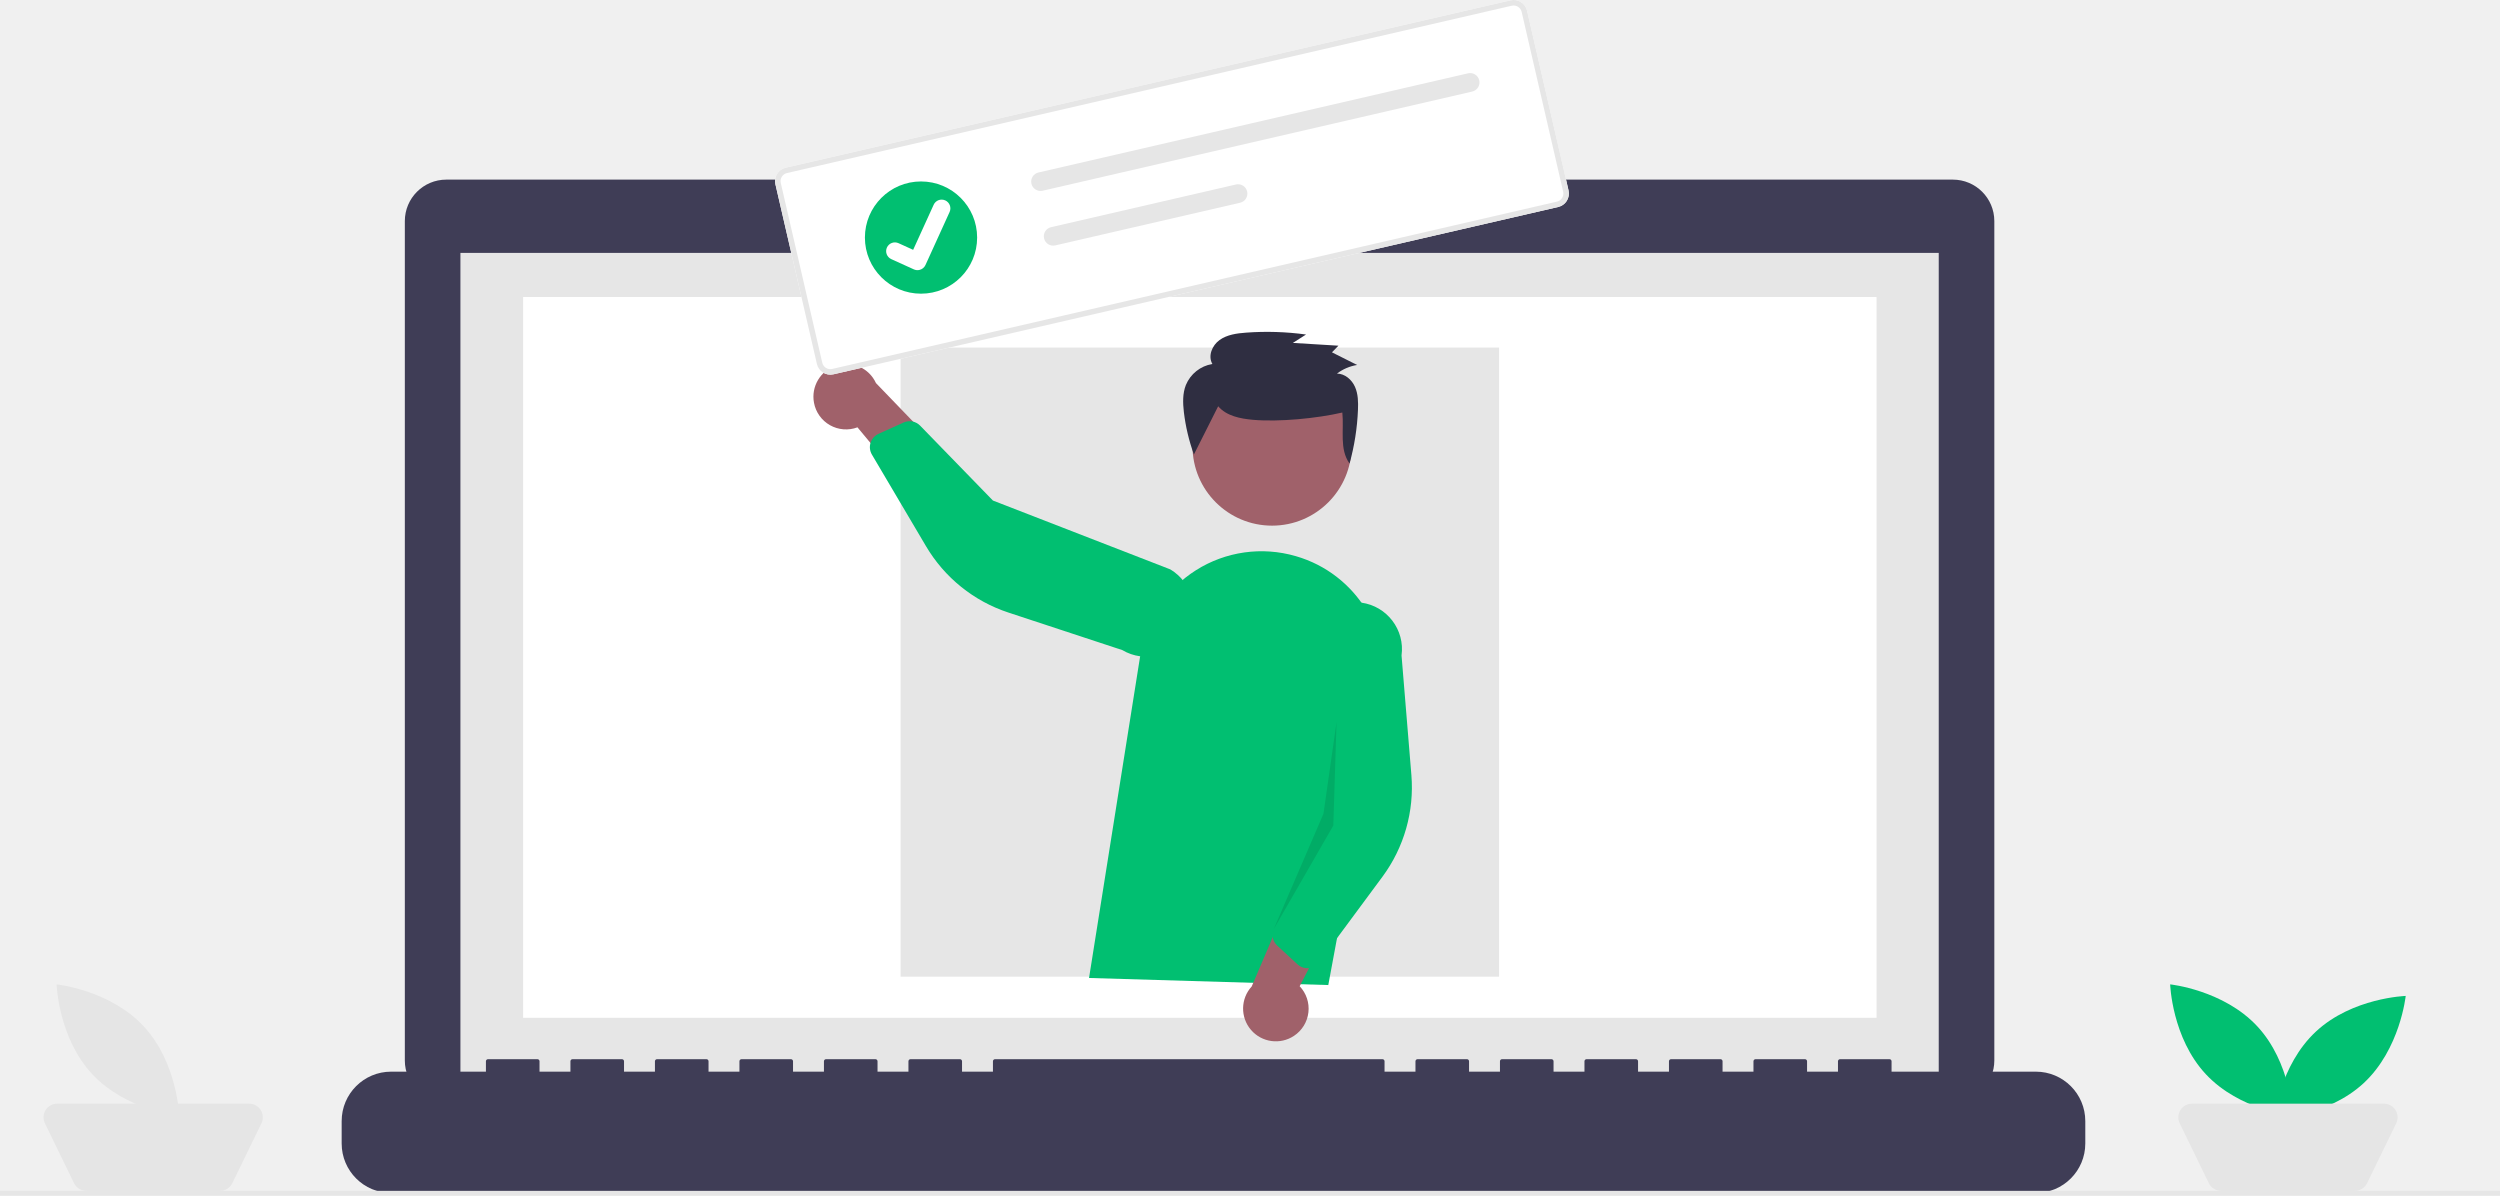
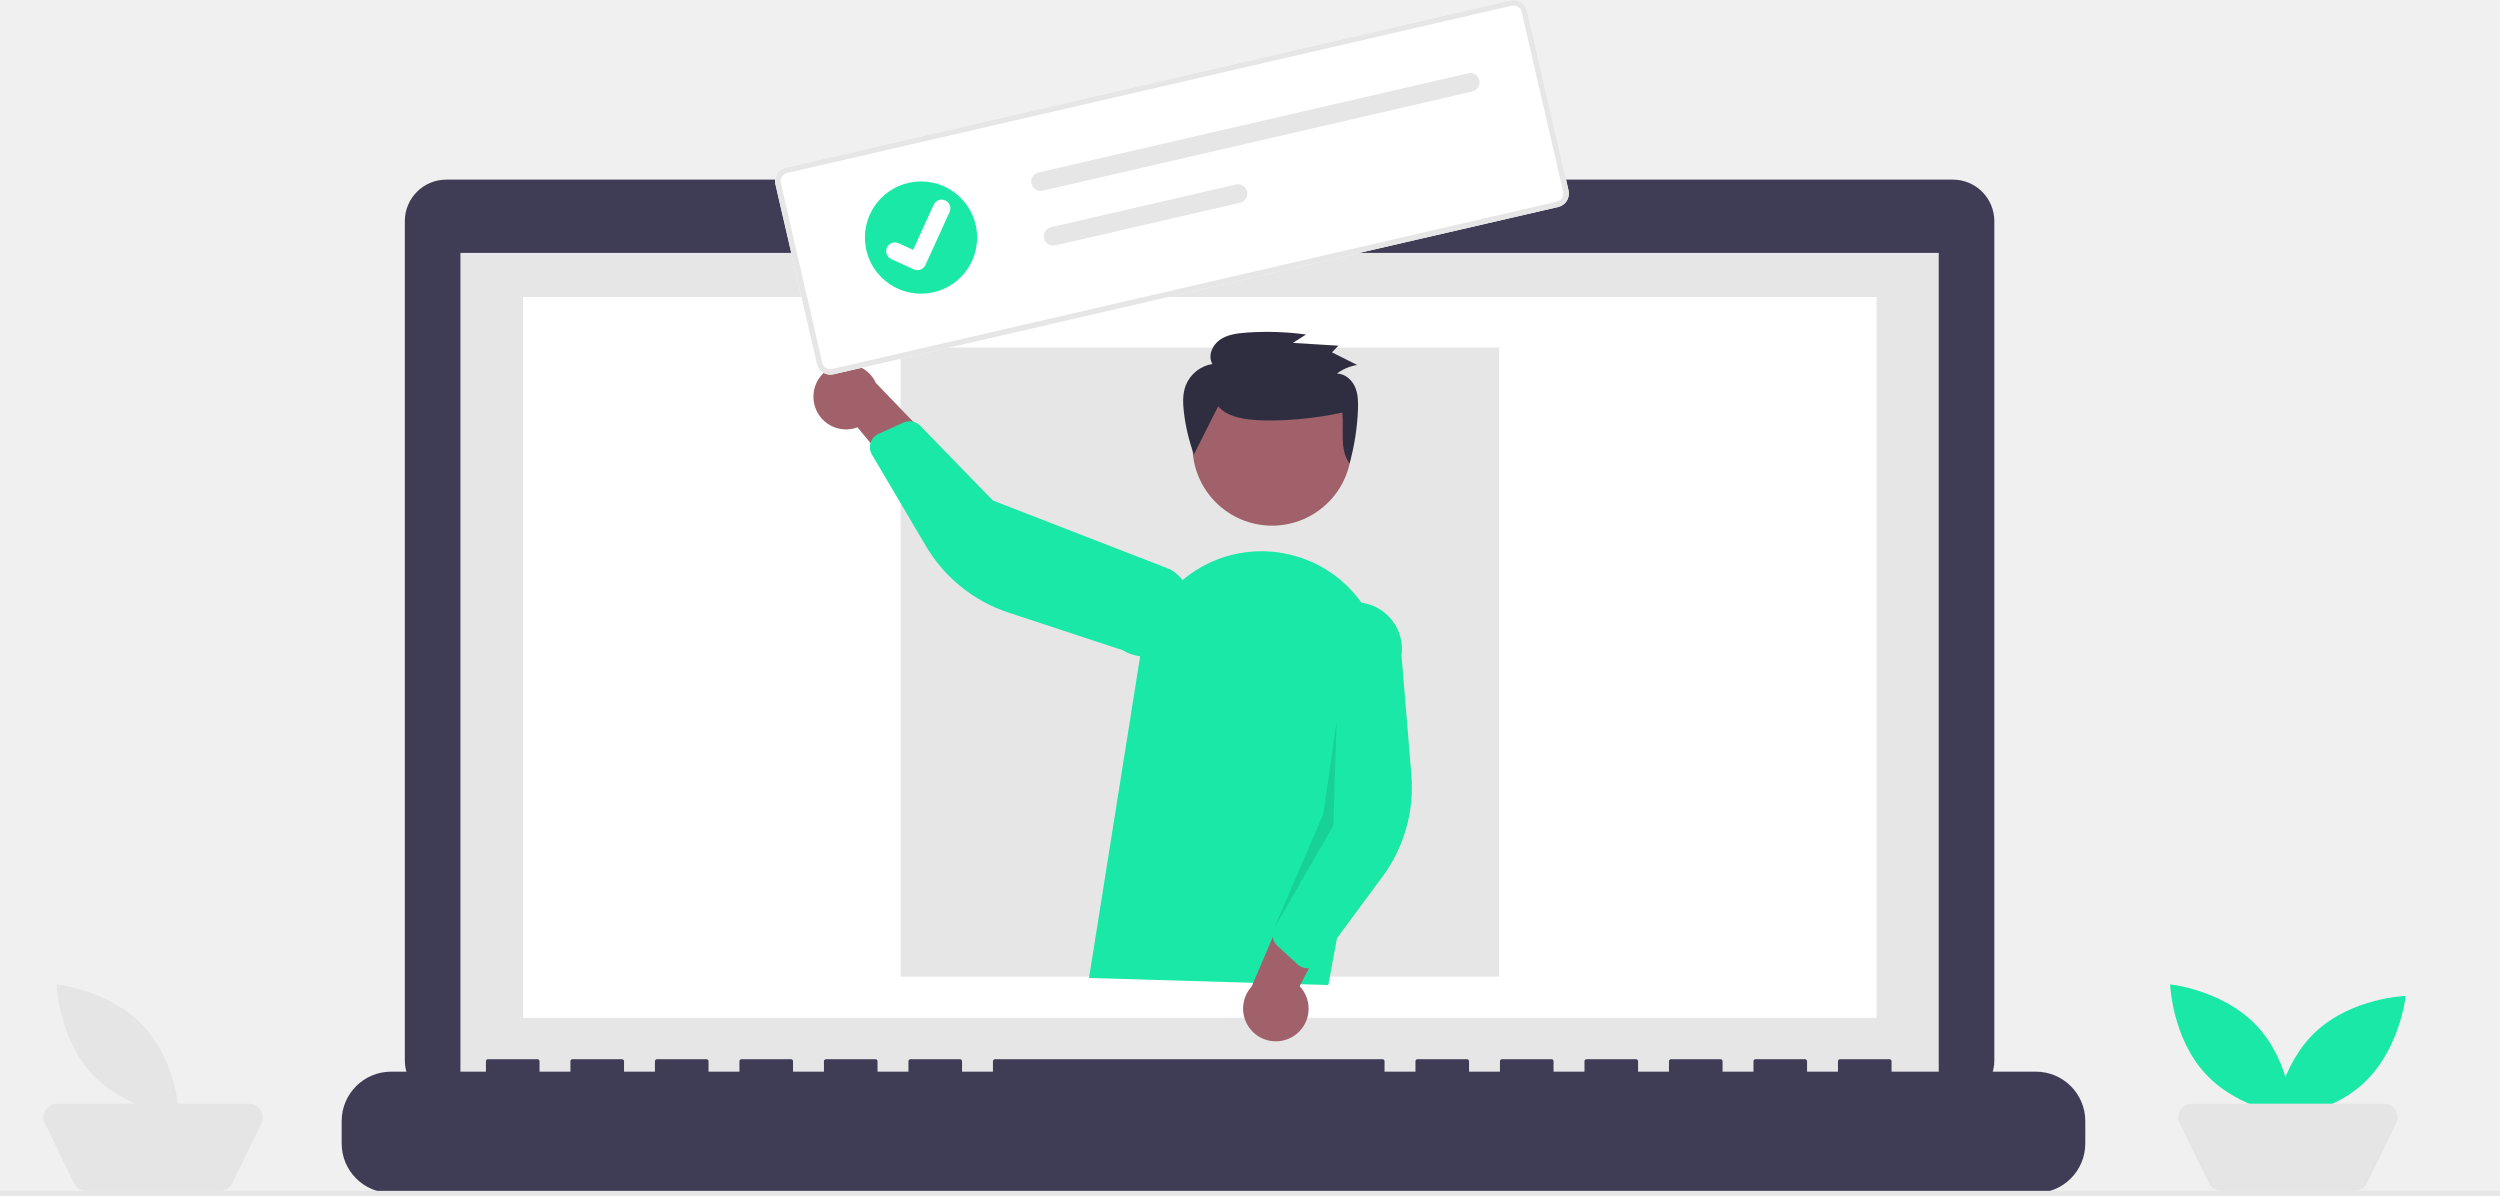
<svg xmlns="http://www.w3.org/2000/svg" id="a2e620a1-ac76-48f9-b1a7-7c9a2eef61f8" data-name="Layer 1" width="1061" height="507.397" viewBox="0 0 1061 507.397">
  <path id="f8c762bc-b7e7-4c8e-b73e-f411c620c2bd" data-name="Path 765" d="M898.293,272.533H638.123v-5.362H520.152v5.362H258.91a17.6,17.6,0,0,0-17.6,17.6h0v356.25a17.6,17.6,0,0,0,17.6,17.6H898.293a17.6,17.6,0,0,0,17.6-17.6v-356.252A17.6,17.6,0,0,0,898.293,272.533Z" transform="translate(-69.5 -196.3014)" fill="#3f3d56" />
  <rect id="febd0196-f53d-4e2b-8506-d3dc9ab4b723" data-name="Rectangle 125" x="195.406" y="107.332" width="627.391" height="353.913" fill="#e6e6e6" />
  <rect id="a687e43e-dc25-402c-aff7-aaf80cd82cec" data-name="Rectangle 130" x="222.013" y="126.048" width="574.391" height="305.913" fill="#fff" />
-   <circle id="fb392c0f-c18b-4dca-9f8d-a13ba02e8cd8" data-name="Ellipse 120" cx="508.565" cy="91.246" r="6.435" fill="#01bf71" />
+   <circle id="fb392c0f-c18b-4dca-9f8d-a13ba02e8cd8" data-name="Ellipse 120" cx="508.565" cy="91.246" r="6.435" fill="#19E8A6" />
  <path id="a3b325e1-b438-4eea-a78d-99975bd1014d" data-name="Path 766" d="M933.507,651.112H872.278v-4.412a.875.875,0,0,0-.875-.875H850.41a.875.875,0,0,0-.875.875h0v4.412h-13.12v-4.412a.875.875,0,0,0-.875-.875H814.547a.875.875,0,0,0-.875.875h0v4.412h-13.12v-4.412a.875.875,0,0,0-.875-.875H778.684a.875.875,0,0,0-.875.875h0v4.412h-13.12v-4.412a.875.875,0,0,0-.875-.875H742.822a.875.875,0,0,0-.875.875h0v4.412H728.826v-4.412a.875.875,0,0,0-.875-.875H706.959a.875.875,0,0,0-.875.875h0v4.412H692.963v-4.412a.875.875,0,0,0-.875-.875H671.1a.875.875,0,0,0-.875.875h0v4.412H657.1v-4.412a.875.875,0,0,0-.875-.875H491.781a.875.875,0,0,0-.875.875h0v4.412h-13.12v-4.412a.875.875,0,0,0-.875-.875H455.918a.875.875,0,0,0-.875.875h0v4.412h-13.12v-4.412a.875.875,0,0,0-.875-.875H420.056a.875.875,0,0,0-.875.875h0v4.412H406.06v-4.412a.875.875,0,0,0-.875-.875H384.193a.875.875,0,0,0-.875.875h0v4.412H370.2v-4.412a.875.875,0,0,0-.875-.875H348.33a.875.875,0,0,0-.875.875h0v4.412h-13.12v-4.412a.875.875,0,0,0-.875-.875H312.467a.875.875,0,0,0-.875.875h0v4.412h-13.12v-4.412a.875.875,0,0,0-.875-.875H276.6a.875.875,0,0,0-.875.875h0v4.412H235.493a20.993,20.993,0,0,0-20.993,20.993v9.492a20.993,20.993,0,0,0,20.993,20.993H933.507a20.993,20.993,0,0,0,20.993-20.992v-9.492a20.993,20.993,0,0,0-20.993-20.993Z" transform="translate(-69.5 -196.3014)" fill="#3f3d56" />
  <rect id="e8772b6c-5a9b-4fa1-81c9-662ac65893c6" data-name="Rectangle 126" x="382.209" y="147.504" width="254" height="267" fill="#e6e6e6" />
  <rect id="a87049f2-d9c9-408d-98dd-ac42069ee321" data-name="Rectangle 128" y="505.397" width="1061" height="2" fill="#e6e6e6" />
-   <path id="b307d008-1640-4a06-af2e-4466e39d32c3" data-name="Path 776" d="M1027.457,631.834c14.376,15.426,15.119,38.1,15.119,38.1s-22.565-2.338-36.941-17.764-15.119-38.1-15.119-38.1S1013.081,616.408,1027.457,631.834Z" transform="translate(-69.5 -196.3014)" fill="#01bf71" />
-   <path id="e6bb151c-e5ac-48bf-b05a-35e8b71544cc" data-name="Path 777" d="M1072.714,655.913c-15.426,14.376-38.1,15.119-38.1,15.119s2.338-22.565,17.764-36.941,38.1-15.119,38.1-15.119S1088.141,641.537,1072.714,655.913Z" transform="translate(-69.5 -196.3014)" fill="#01bf71" />
+   <path id="b307d008-1640-4a06-af2e-4466e39d32c3" data-name="Path 776" d="M1027.457,631.834c14.376,15.426,15.119,38.1,15.119,38.1s-22.565-2.338-36.941-17.764-15.119-38.1-15.119-38.1S1013.081,616.408,1027.457,631.834Z" transform="translate(-69.5 -196.3014)" fill="#19E8A6" />
+   <path id="e6bb151c-e5ac-48bf-b05a-35e8b71544cc" data-name="Path 777" d="M1072.714,655.913c-15.426,14.376-38.1,15.119-38.1,15.119s2.338-22.565,17.764-36.941,38.1-15.119,38.1-15.119S1088.141,641.537,1072.714,655.913Z" transform="translate(-69.5 -196.3014)" fill="#19E8A6" />
  <path id="e2659c84-c871-46e0-a841-faed920e56d0" data-name="Path 778" d="M1068.88,701.698h-56.739a5.8,5.8,0,0,1-5.219-3.265l-12.353-25.393a5.8,5.8,0,0,1,5.219-8.342h81.446a5.8,5.8,0,0,1,5.219,8.342l-12.353,25.394a5.8,5.8,0,0,1-5.219,3.265Z" transform="translate(-69.5 -196.3014)" fill="#e5e5e5" />
  <path id="b4ca1fea-0850-4eee-815e-097d11075e0d" data-name="Path 779" d="M130.457,631.834c14.376,15.426,15.119,38.1,15.119,38.1s-22.565-2.338-36.941-17.764-15.119-38.1-15.119-38.1S116.081,616.408,130.457,631.834Z" transform="translate(-69.5 -196.3014)" fill="#e5e5e5" />
  <path id="f6595469-42b3-4592-aaf8-acdcc6d1b7a1" data-name="Path 780" d="M162.88,701.698H106.141a5.8,5.8,0,0,1-5.219-3.265l-12.353-25.393a5.8,5.8,0,0,1,5.219-8.342h81.446a5.8,5.8,0,0,1,5.219,8.342L168.1,698.434a5.8,5.8,0,0,1-5.219,3.265Z" transform="translate(-69.5 -196.3014)" fill="#e5e5e5" />
  <circle id="b9fa2d1d-eaff-4f39-9574-6fdb852a47dd" data-name="Ellipse 127" cx="539.856" cy="189.33" r="33.757" fill="#a0616a" />
-   <path id="a3ede095-a03b-477f-a348-b0bb518c525f" data-name="Path 803" d="M531.686,611.356l21.8-137.237a52.032,52.032,0,0,1,65.979-41.781h0a51.875,51.875,0,0,1,36.561,59.46l-22.8,122.559Z" transform="translate(-69.5 -196.3014)" fill="#01bf71" />
+   <path id="a3ede095-a03b-477f-a348-b0bb518c525f" data-name="Path 803" d="M531.686,611.356l21.8-137.237a52.032,52.032,0,0,1,65.979-41.781h0a51.875,51.875,0,0,1,36.561,59.46l-22.8,122.559Z" transform="translate(-69.5 -196.3014)" fill="#19E8A6" />
  <path id="a14f3686-8e71-4892-a260-94847064fbe5" data-name="Path 804" d="M618.676,635.911a13.821,13.821,0,0,0,2.4-21.056l22.535-43.639-25.378,2.708-17.509,41.026a13.9,13.9,0,0,0,17.951,20.962Z" transform="translate(-69.5 -196.3014)" fill="#a0616a" />
-   <path id="aefe090c-eadc-4acf-b060-d0ae14889076" data-name="Path 805" d="M623.502,607.158a6.193,6.193,0,0,1-3.335-1.582l-8.622-7.967a6.205,6.205,0,0,1-1.5-6.946l17.232-40.845-2.445-80.705a19.924,19.924,0,1,1,39.483,5.386h0l4.18,50.733a63.737,63.737,0,0,1-12.284,43.152l-26.873,36.329a6.191,6.191,0,0,1-4.391,2.479A6.121,6.121,0,0,1,623.502,607.158Z" transform="translate(-69.5 -196.3014)" fill="#01bf71" />
+   <path id="aefe090c-eadc-4acf-b060-d0ae14889076" data-name="Path 805" d="M623.502,607.158a6.193,6.193,0,0,1-3.335-1.582l-8.622-7.967a6.205,6.205,0,0,1-1.5-6.946l17.232-40.845-2.445-80.705a19.924,19.924,0,1,1,39.483,5.386h0l4.18,50.733a63.737,63.737,0,0,1-12.284,43.152l-26.873,36.329a6.191,6.191,0,0,1-4.391,2.479A6.121,6.121,0,0,1,623.502,607.158Z" transform="translate(-69.5 -196.3014)" fill="#19E8A6" />
  <path id="b24d83c7-6fd4-4d89-b0e2-e143511102b2" data-name="Path 806" d="M414.959,367.24a13.821,13.821,0,0,0,18.453,10.421l31.4,37.766,7.4-24.426-30.952-32.119a13.9,13.9,0,0,0-26.3,8.358Z" transform="translate(-69.5 -196.3014)" fill="#a0616a" />
-   <path id="a479cb15-9c48-424e-90d4-4868fd6ffd90" data-name="Path 807" d="M439.556,382.894a6.194,6.194,0,0,1,2.757-2.454l10.7-4.833a6.205,6.205,0,0,1,6.982,1.327l30.894,31.793,75.272,29.215a19.924,19.924,0,1,1-20.354,34.258h0l-48.347-15.932a63.737,63.737,0,0,1-34.948-28.137l-22.976-38.91a6.192,6.192,0,0,1-.571-5.01,6.126,6.126,0,0,1,.594-1.316Z" transform="translate(-69.5 -196.3014)" fill="#01bf71" />
+   <path id="a479cb15-9c48-424e-90d4-4868fd6ffd90" data-name="Path 807" d="M439.556,382.894a6.194,6.194,0,0,1,2.757-2.454l10.7-4.833a6.205,6.205,0,0,1,6.982,1.327l30.894,31.793,75.272,29.215a19.924,19.924,0,1,1-20.354,34.258h0l-48.347-15.932a63.737,63.737,0,0,1-34.948-28.137l-22.976-38.91a6.192,6.192,0,0,1-.571-5.01,6.126,6.126,0,0,1,.594-1.316Z" transform="translate(-69.5 -196.3014)" fill="#19E8A6" />
  <path id="fbb91ec3-afe3-4815-be57-4aca5997223d" data-name="Path 808" d="M636.737,502.685l-1.374,43.981-25.319,44,21.141-49.03Z" transform="translate(-69.5 -196.3014)" opacity="0.1" style="isolation:isolate" />
  <path id="b3c0f84b-28f9-45ec-afed-9c3bdf0aec76" data-name="Path 696" d="M586.495,368.712c3.482,4.121,9.374,5.283,14.81,5.76,11.039.968,27.091-.6,37.879-3.093.77,7.463-1.329,15.509,3.066,21.648a100.499,100.499,0,0,0,3.571-22.783c.133-3.3.081-6.724-1.262-9.758s-4.272-5.609-7.645-5.636a19.161,19.161,0,0,1,8.547-3.654l-10.68-5.367,2.743-2.816-19.336-1.183,5.6-3.558a121.439,121.439,0,0,0-25.441-.8c-3.94.29-8.06.845-11.252,3.128s-5.037,6.82-3.055,10.172a14.77,14.77,0,0,0-11.256,8.931c-1.423,3.608-1.293,7.616-.854,11.461a81.234,81.234,0,0,0,4.26,18.02" transform="translate(-69.5 -196.3014)" fill="#2f2e41" />
  <path id="a138b9cb-cdfc-4f68-9e32-04b91bb430b4" data-name="Path 138" d="M730.805,284.145,423.207,355.16a5.853,5.853,0,0,1-7.011-4.381L398.58,274.477a5.853,5.853,0,0,1,4.381-7.011l307.598-71.015a5.853,5.853,0,0,1,7.011,4.381l17.616,76.302A5.853,5.853,0,0,1,730.805,284.145Z" transform="translate(-69.5 -196.3014)" fill="#fff" />
  <path id="ae469d8c-20b4-445b-a76f-3c35ff3d2f47" data-name="Path 138" d="M730.805,284.145,423.207,355.16a5.853,5.853,0,0,1-7.011-4.381L398.58,274.477a5.853,5.853,0,0,1,4.381-7.011l307.598-71.015a5.853,5.853,0,0,1,7.011,4.381l17.616,76.302A5.853,5.853,0,0,1,730.805,284.145ZM403.487,269.745a3.512,3.512,0,0,0-2.629,4.207l17.616,76.302a3.511,3.511,0,0,0,4.207,2.629L730.279,281.868a3.511,3.511,0,0,0,2.629-4.207l-17.616-76.303a3.511,3.511,0,0,0-4.207-2.629Z" transform="translate(-69.5 -196.3014)" fill="#e6e6e6" />
  <path id="b1e356c5-36d3-4e1f-8361-52645d018384" data-name="Path 139" d="M510.221,269.509a3.969,3.969,0,1,0,1.772,7.738l.013-.003,182.312-42.09a3.969,3.969,0,0,0-1.786-7.735Z" transform="translate(-69.5 -196.3014)" fill="#e6e6e6" />
  <path id="f47b3ab2-4a63-40b6-b578-ee0e1882dc1b" data-name="Path 140" d="M515.578,292.713a3.969,3.969,0,1,0,1.772,7.738l.013-.003,78.449-18.111a3.969,3.969,0,0,0-1.772-7.738l-.013.003Z" transform="translate(-69.5 -196.3014)" fill="#e6e6e6" />
  <g id="ebccd953-b296-4a3a-b6cb-ab9b47d83c6a" data-name="Group 45">
-     <circle id="f502afc0-c552-46f8-b839-9472032a2f9d" data-name="Ellipse 18" cx="390.881" cy="100.823" r="23.814" fill="#01bf71" />
+     <circle id="f502afc0-c552-46f8-b839-9472032a2f9d" data-name="Ellipse 18" cx="390.881" cy="100.823" r="23.814" fill="#19E8A6" />
    <path id="e70683fc-6315-4eed-926a-207d48de8bbe" data-name="Path 395" d="M459.711,310.862a3.689,3.689,0,0,1-2.328-.22l-.046-.02-9.582-4.35a3.716,3.716,0,1,1,3.077-6.766l6.209,2.827,8.711-19.14a3.713,3.713,0,0,1,4.917-1.841h0l-.052.125.055-.126a3.717,3.717,0,0,1,1.84,4.918l-10.245,22.516a3.715,3.715,0,0,1-2.553,2.075Z" transform="translate(-69.5 -196.3014)" fill="#fff" />
  </g>
</svg>
